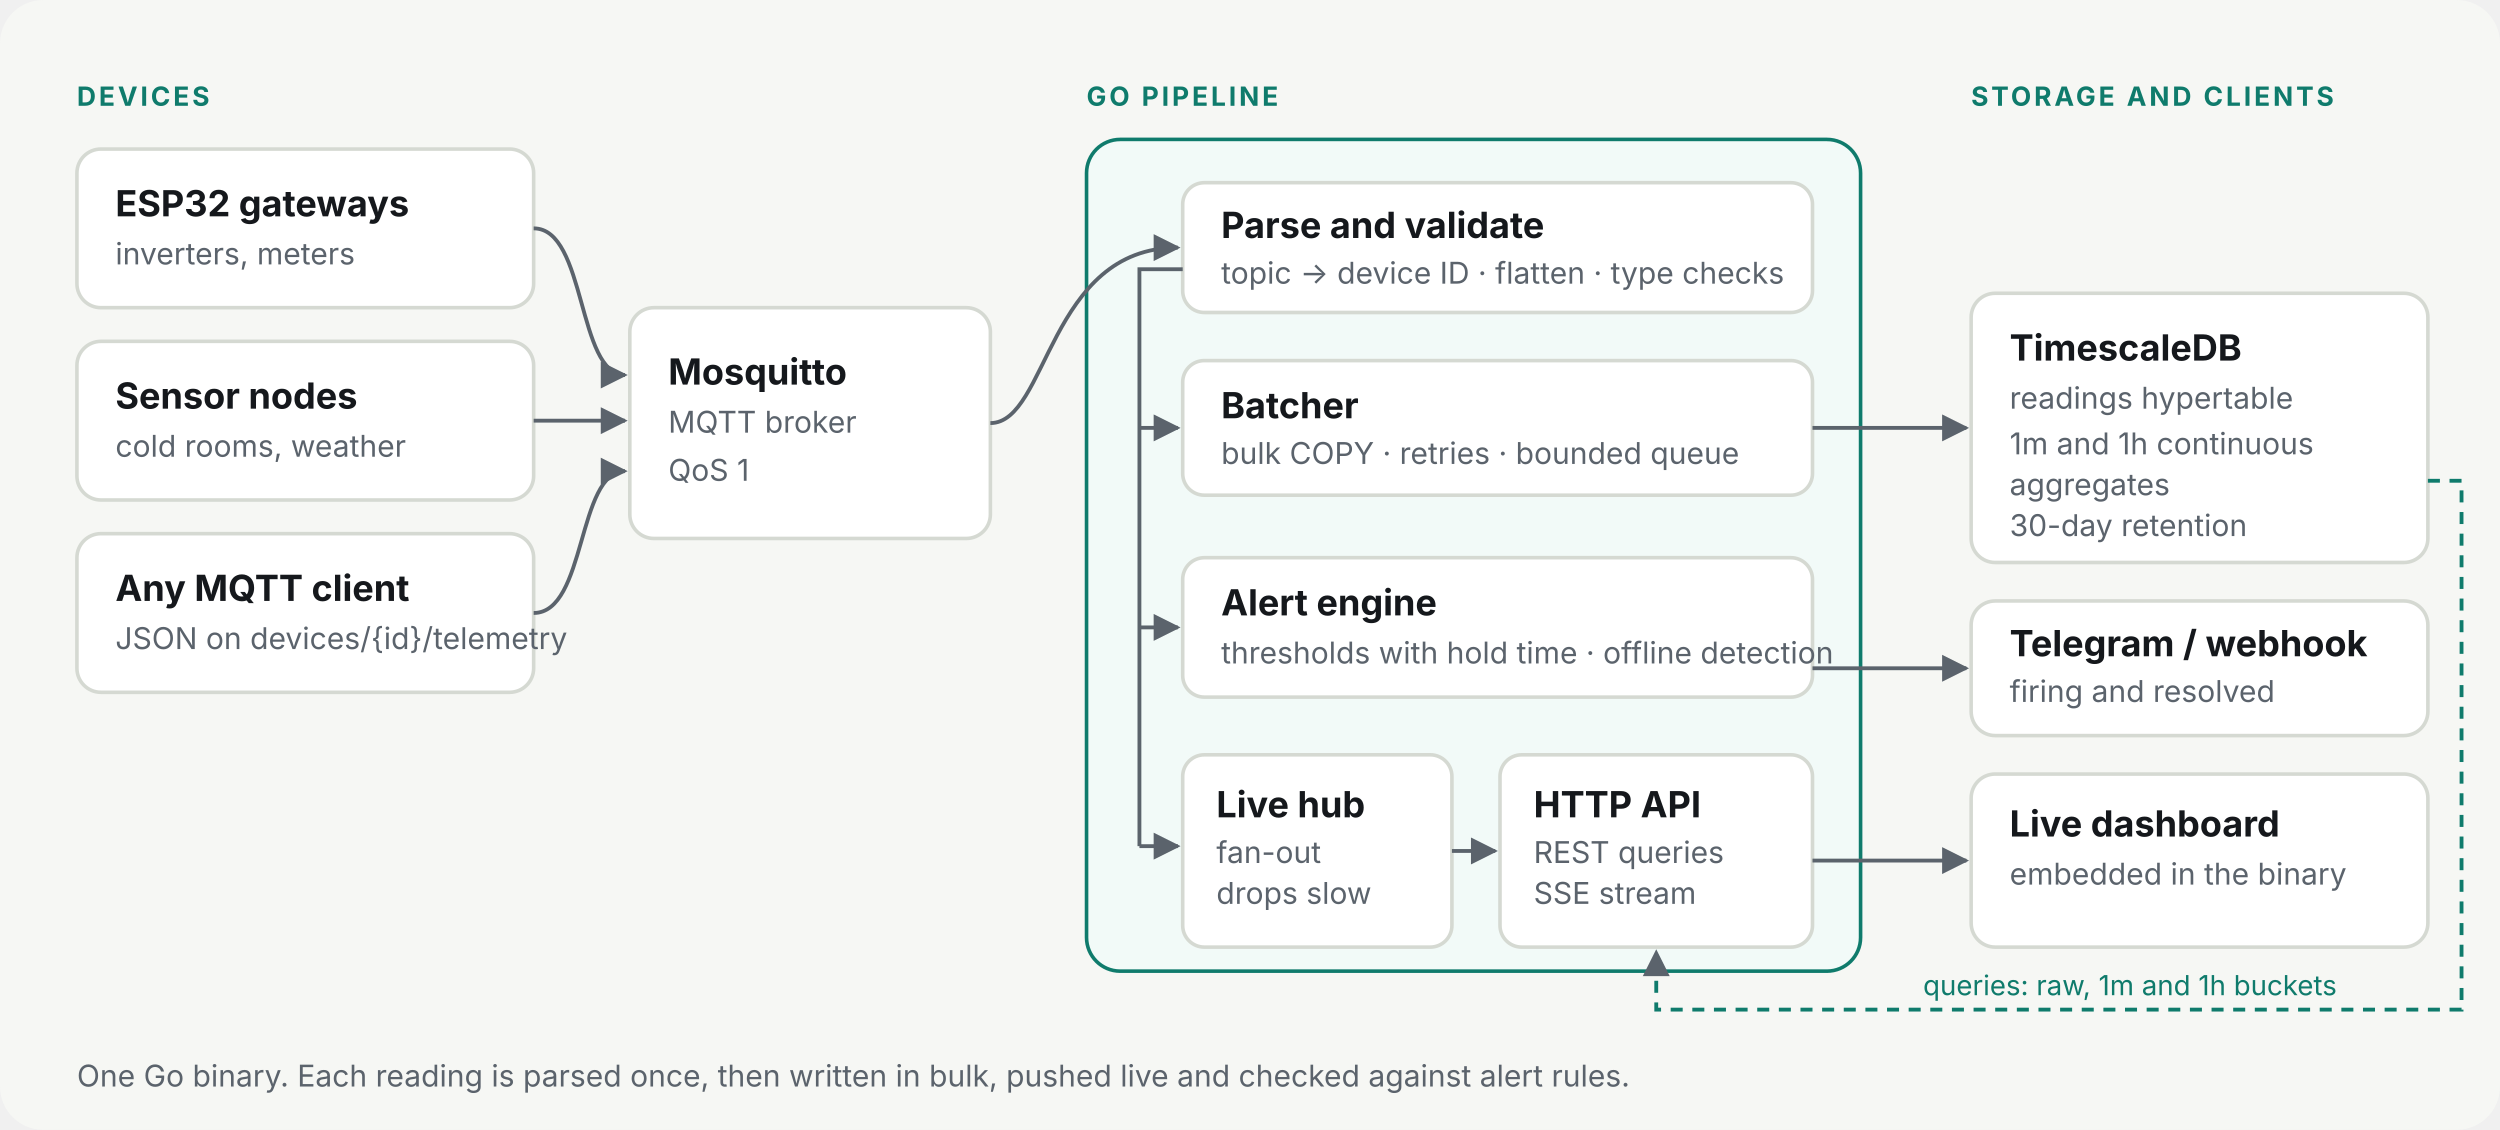
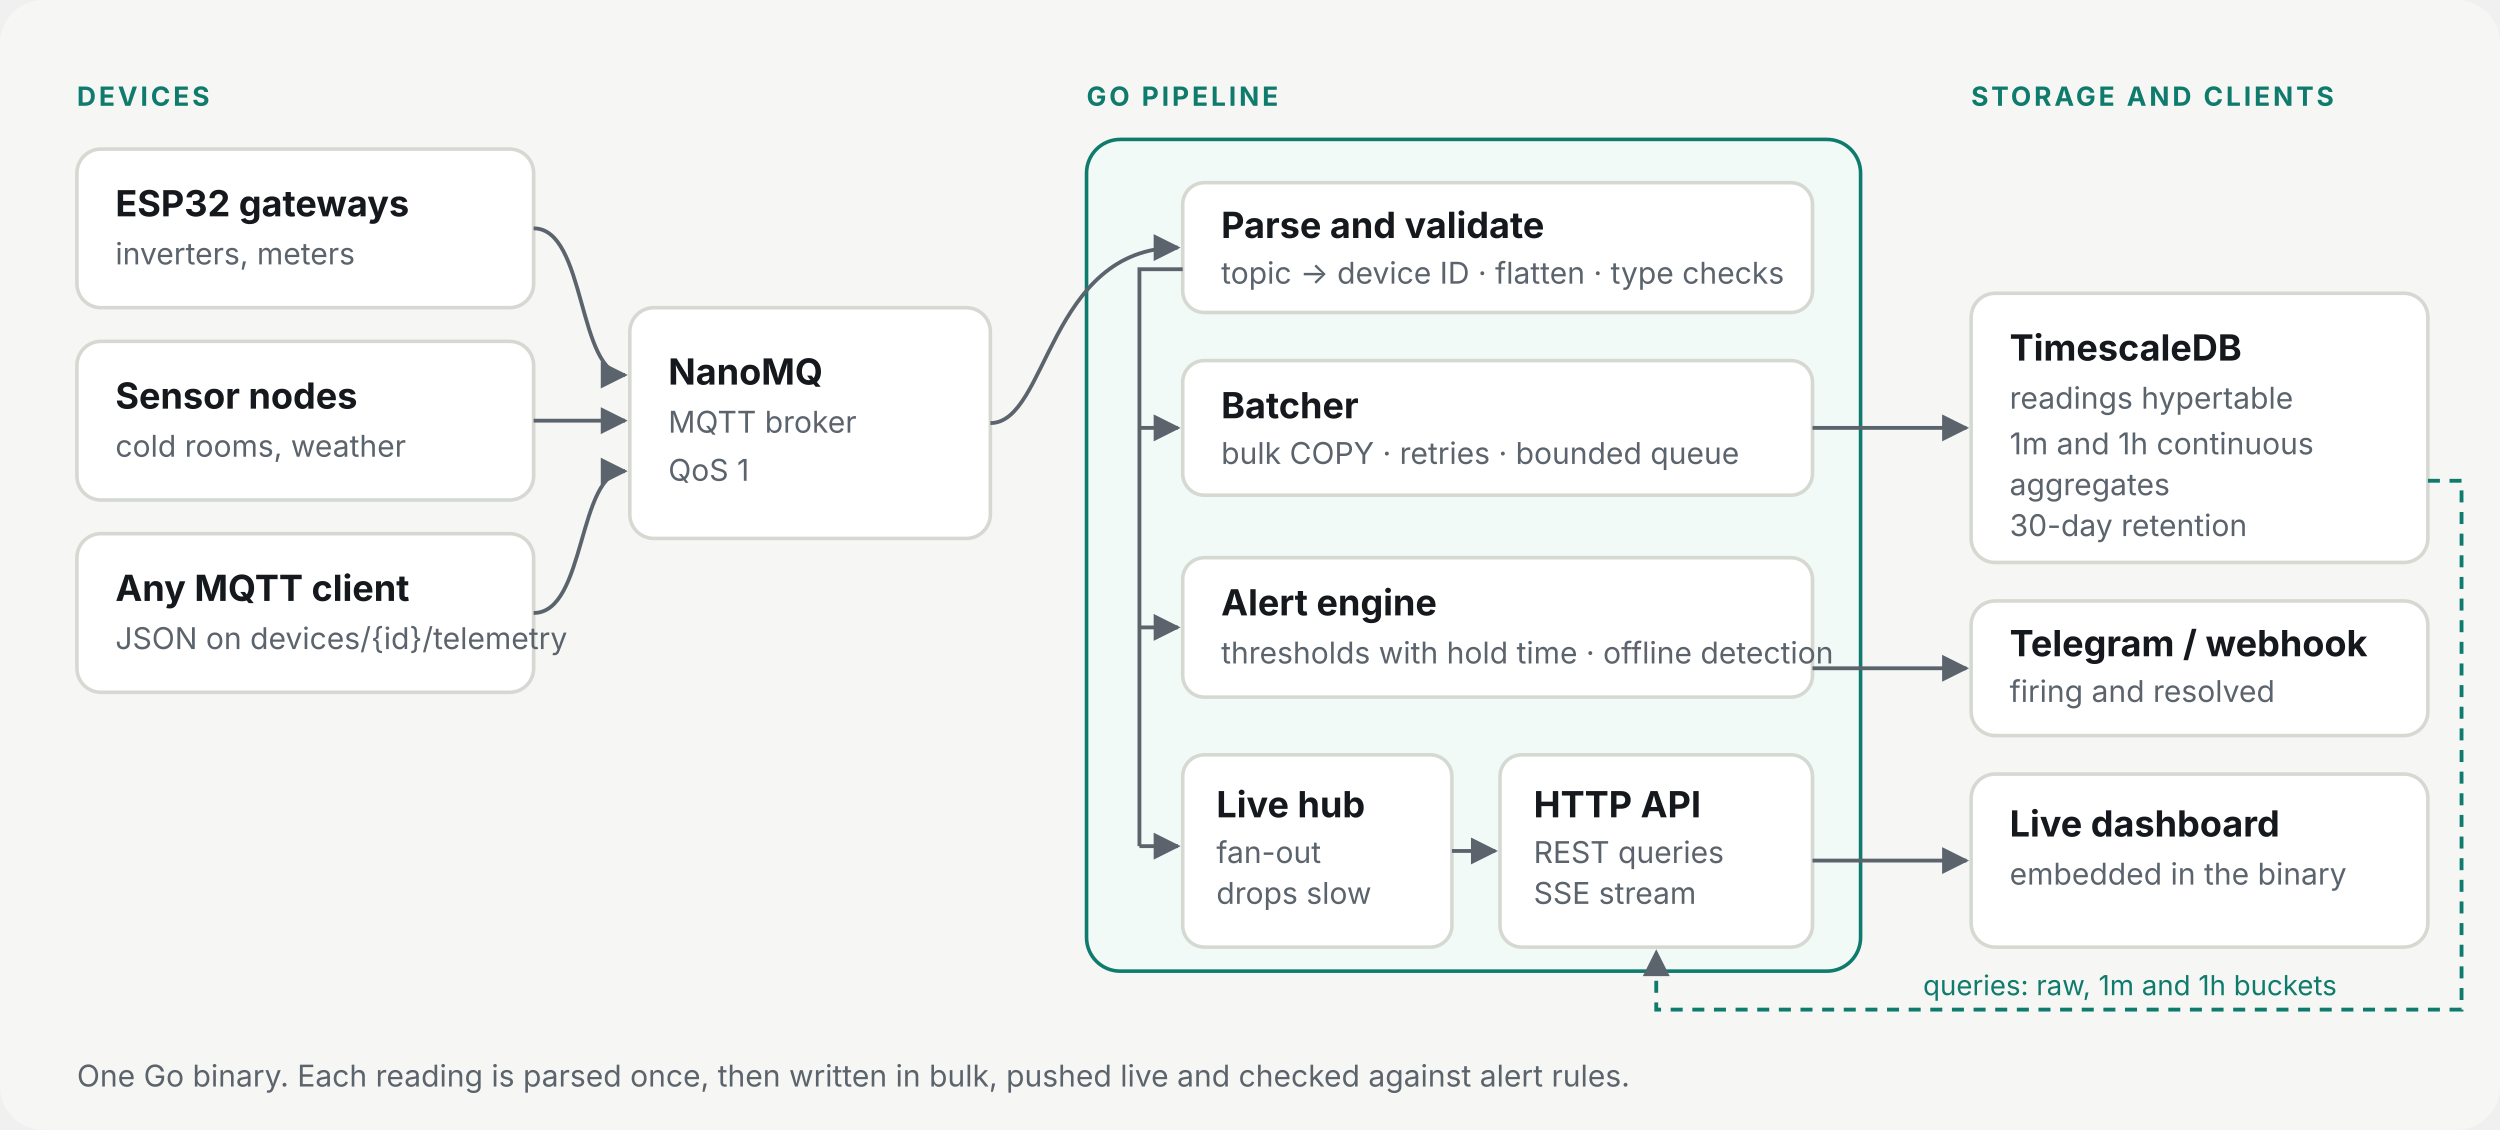
<svg xmlns="http://www.w3.org/2000/svg" viewBox="0 0 1040 470" font-family="Inter, Segoe UI, system-ui, sans-serif">
  <defs>
    <marker id="a" viewBox="0 0 10 10" refX="9" refY="5" markerWidth="7" markerHeight="7" orient="auto-start-reverse">
      <path d="M0 0 10 5 0 10z" fill="#5b636c" />
    </marker>
    <style>
      .box{fill:#fff;stroke:#d5d9d2;stroke-width:1.5}
      .core{fill:#f2faf8;stroke:#0f7b6c;stroke-width:1.5}
      .t{font-size:15px;font-weight:650;fill:#15181c}
      .s{font-size:12.5px;fill:#5b636c}
      .k{font-size:11px;font-weight:700;letter-spacing:1.2px;fill:#0f7b6c}
      .l{stroke:#5b636c;stroke-width:1.6;fill:none;marker-end:url(#a)}
      .q{stroke:#0f7b6c;stroke-width:1.6;fill:none;stroke-dasharray:5 4;marker-end:url(#a)}
      .bus{stroke:#5b636c;stroke-width:1.6;fill:none}
      .lab{font-size:11.5px;fill:#0f7b6c}
    </style>
  </defs>
  <rect width="1040" height="470" rx="18" fill="#f6f7f4" />
  <text x="32" y="44" class="k">DEVICES</text>
  <rect class="box" x="32" y="62" width="190" height="66" rx="10" />
  <text x="48" y="90" class="t">ESP32 gateways</text>
  <text x="48" y="110" class="s">inverters, meters</text>
  <rect class="box" x="32" y="142" width="190" height="66" rx="10" />
  <text x="48" y="170" class="t">Sensor nodes</text>
  <text x="48" y="190" class="s">cold rooms, weather</text>
  <rect class="box" x="32" y="222" width="190" height="66" rx="10" />
  <text x="48" y="250" class="t">Any MQTT client</text>
  <text x="48" y="270" class="s">JSON on devices/{id}/telemetry</text>
  <rect class="box" x="262" y="128" width="150" height="96" rx="10" />
-   <text x="278" y="160" class="t">Mosquitto</text>
+   <text x="278" y="160" class="t">NanoMQ</text>
  <text x="278" y="180" class="s">MQTT broker</text>
  <text x="278" y="200" class="s">QoS 1</text>
  <path class="l" d="M222 95 C244 95 240 156 260 156" />
  <path class="l" d="M222 175 H260" />
  <path class="l" d="M222 255 C244 255 240 196 260 196" />
  <text x="452" y="44" class="k">GO PIPELINE</text>
  <rect class="core" x="452" y="58" width="322" height="346" rx="14" />
  <path class="l" d="M412 176 C436 176 436 103 490 103" />
  <rect class="box" x="492" y="76" width="262" height="54" rx="9" />
  <text x="508" y="99" class="t">Parse and validate</text>
  <text x="508" y="118" class="s">topic → device ID · flatten · type checks</text>
  <path class="bus" d="M492 112 H474 V352" />
  <path class="l" d="M474 178 H490" />
  <path class="l" d="M474 261 H490" />
  <path class="l" d="M474 352 H490" />
  <rect class="box" x="492" y="150" width="262" height="56" rx="9" />
  <text x="508" y="174" class="t">Batcher</text>
  <text x="508" y="193" class="s">bulk COPY · retries · bounded queue</text>
  <rect class="box" x="492" y="232" width="262" height="58" rx="9" />
  <text x="508" y="256" class="t">Alert engine</text>
  <text x="508" y="276" class="s">thresholds with hold time · offline detection</text>
  <rect class="box" x="492" y="314" width="112" height="80" rx="9" />
  <text x="506" y="340" class="t">Live hub</text>
  <text x="506" y="359" class="s">fan-out</text>
  <text x="506" y="376" class="s">drops slow</text>
  <rect class="box" x="624" y="314" width="130" height="80" rx="9" />
  <text x="638" y="340" class="t">HTTP API</text>
  <text x="638" y="359" class="s">REST queries</text>
  <text x="638" y="376" class="s">SSE stream</text>
  <path class="l" d="M604 354 H622" />
  <text x="820" y="44" class="k">STORAGE AND CLIENTS</text>
  <rect class="box" x="820" y="122" width="190" height="112" rx="10" />
  <text x="836" y="150" class="t">TimescaleDB</text>
  <text x="836" y="170" class="s">readings hypertable</text>
  <text x="836" y="189" class="s">1m and 1h continuous</text>
  <text x="836" y="206" class="s">aggregates</text>
  <text x="836" y="223" class="s">30-day retention</text>
  <path class="l" d="M754 178 H818" />
  <rect class="box" x="820" y="250" width="190" height="56" rx="10" />
  <text x="836" y="273" class="t">Telegram / webhook</text>
  <text x="836" y="292" class="s">firing and resolved</text>
  <path class="l" d="M754 278 H818" />
  <rect class="box" x="820" y="322" width="190" height="72" rx="10" />
  <text x="836" y="348" class="t">Live dashboard</text>
  <text x="836" y="368" class="s">embedded in the binary</text>
  <path class="l" d="M754 358 H818" />
  <path class="q" d="M1010 200 H1024 V420 H689 V396" />
  <text x="800" y="414" class="lab">queries: raw, 1m and 1h buckets</text>
  <text x="32" y="452" class="s">One Go binary. Each reading is parsed once, then written in bulk, pushed live and checked against alert rules.</text>
</svg>
